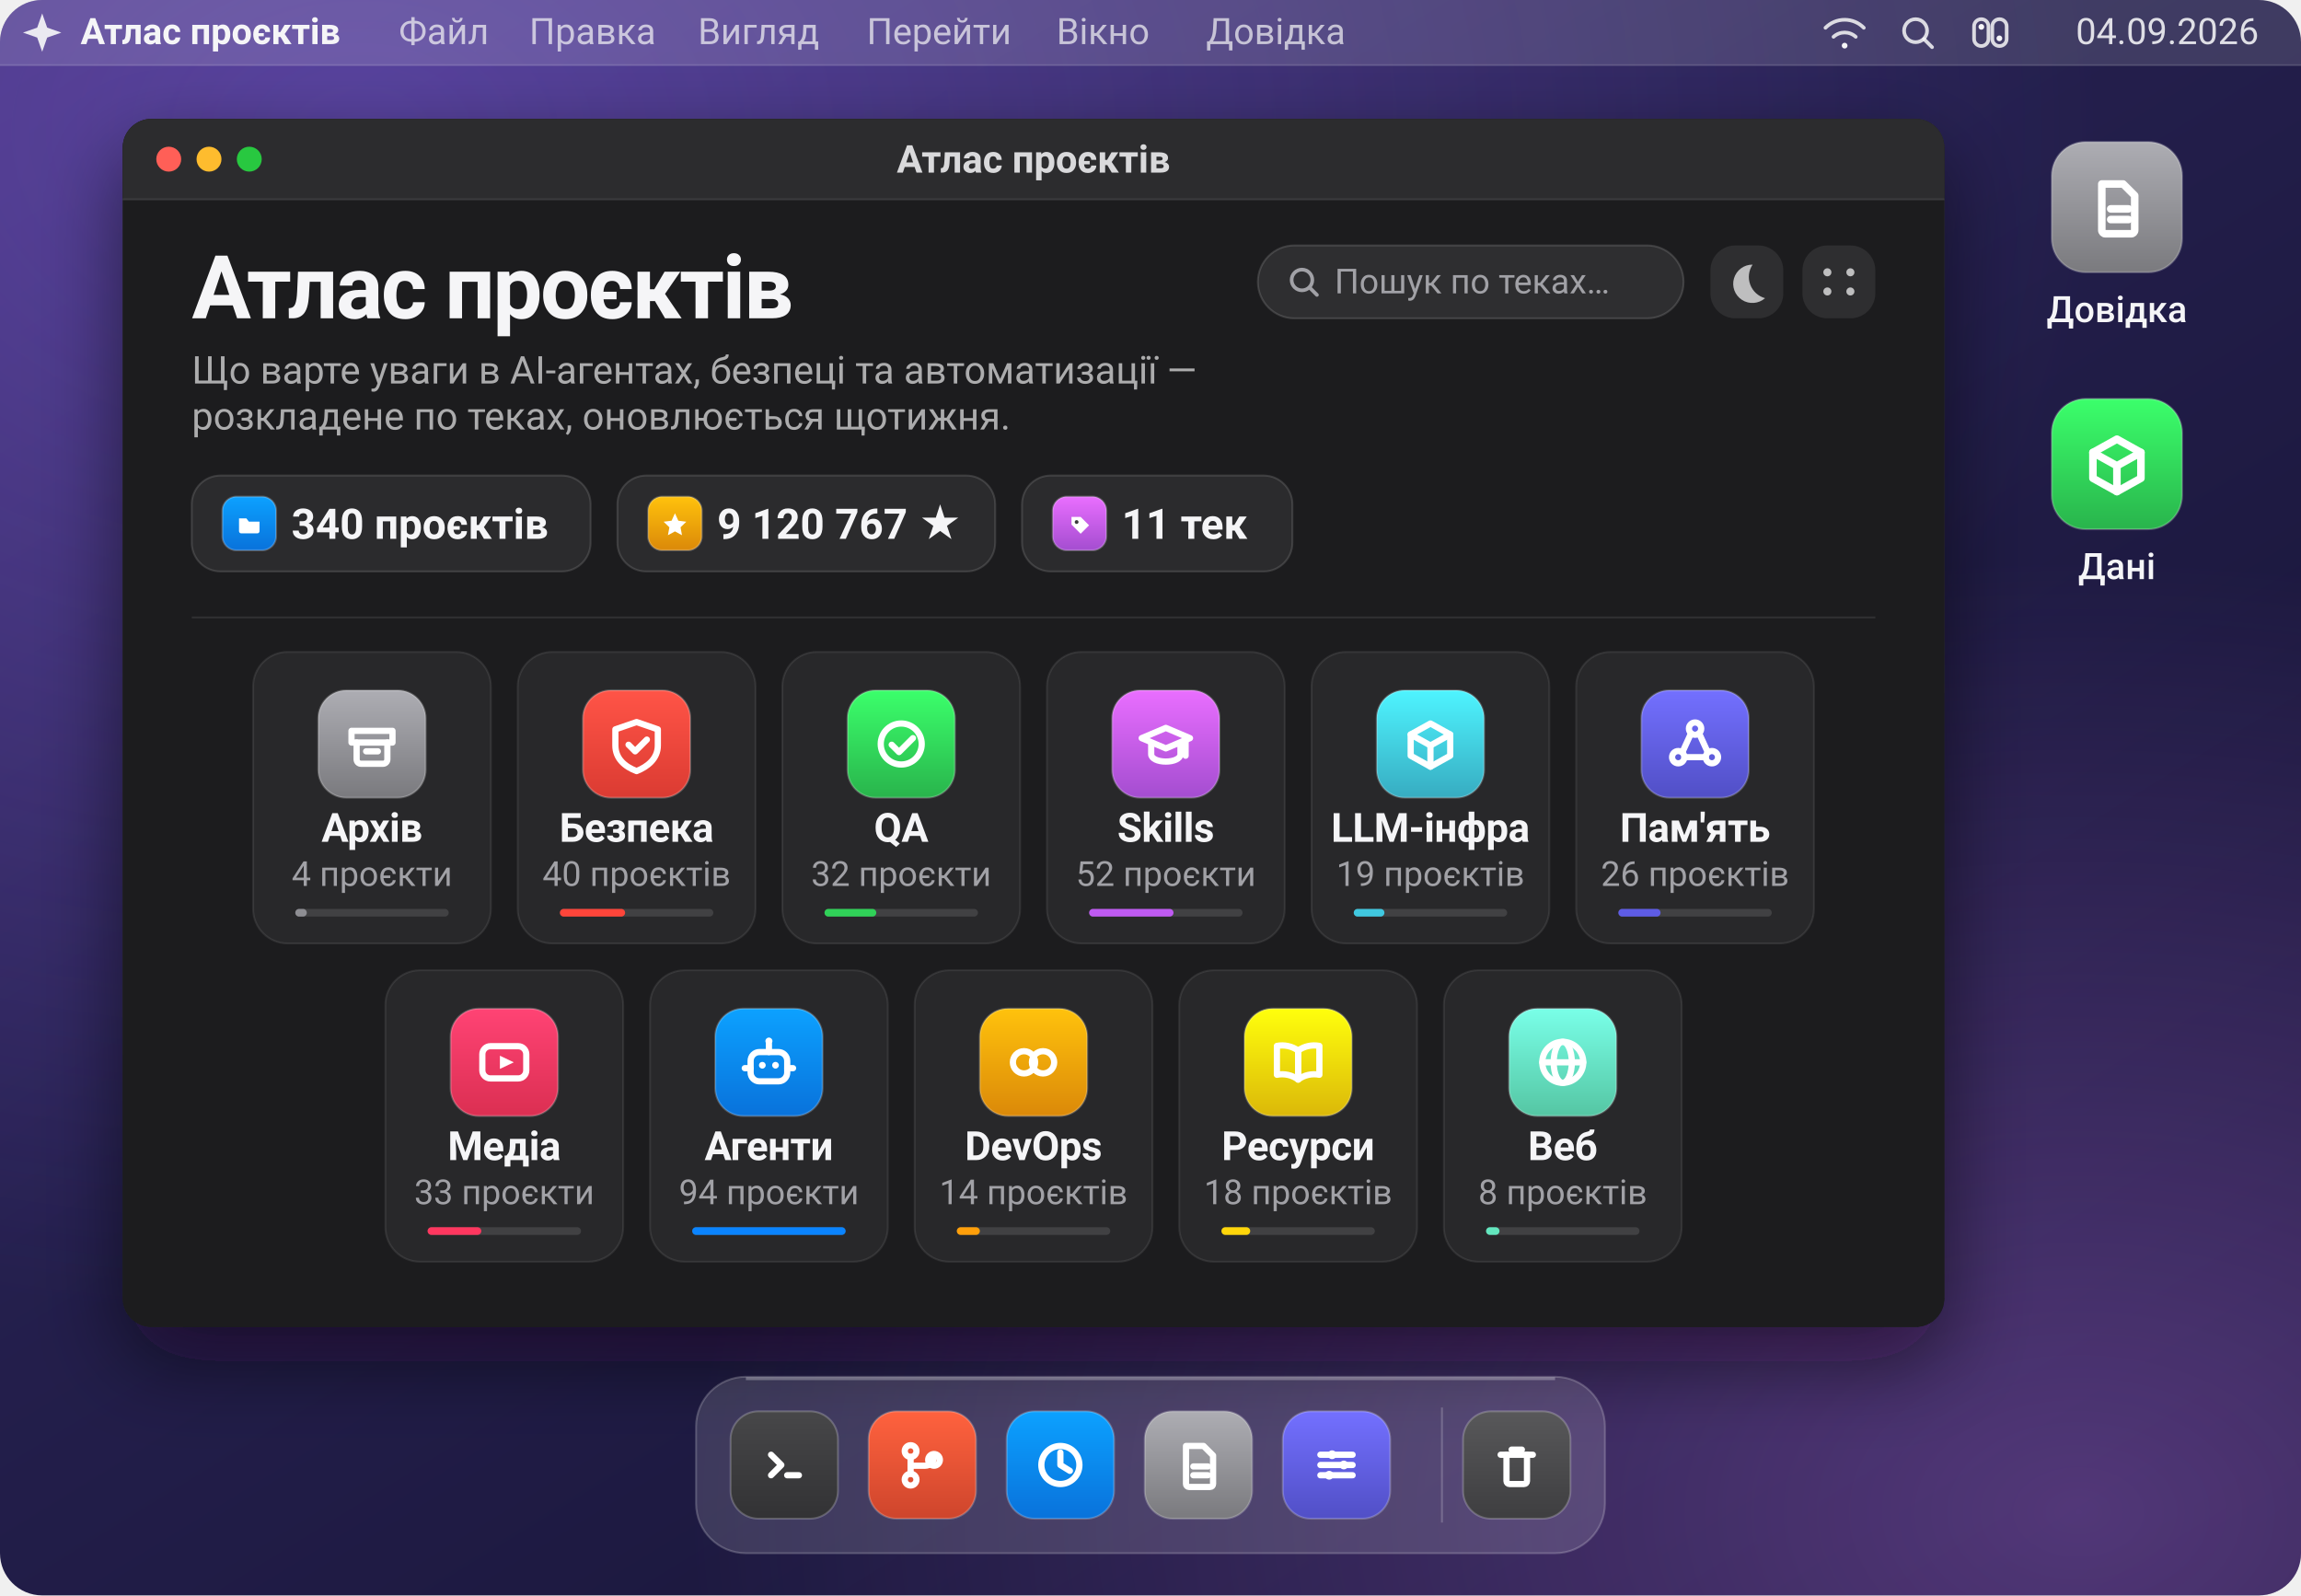
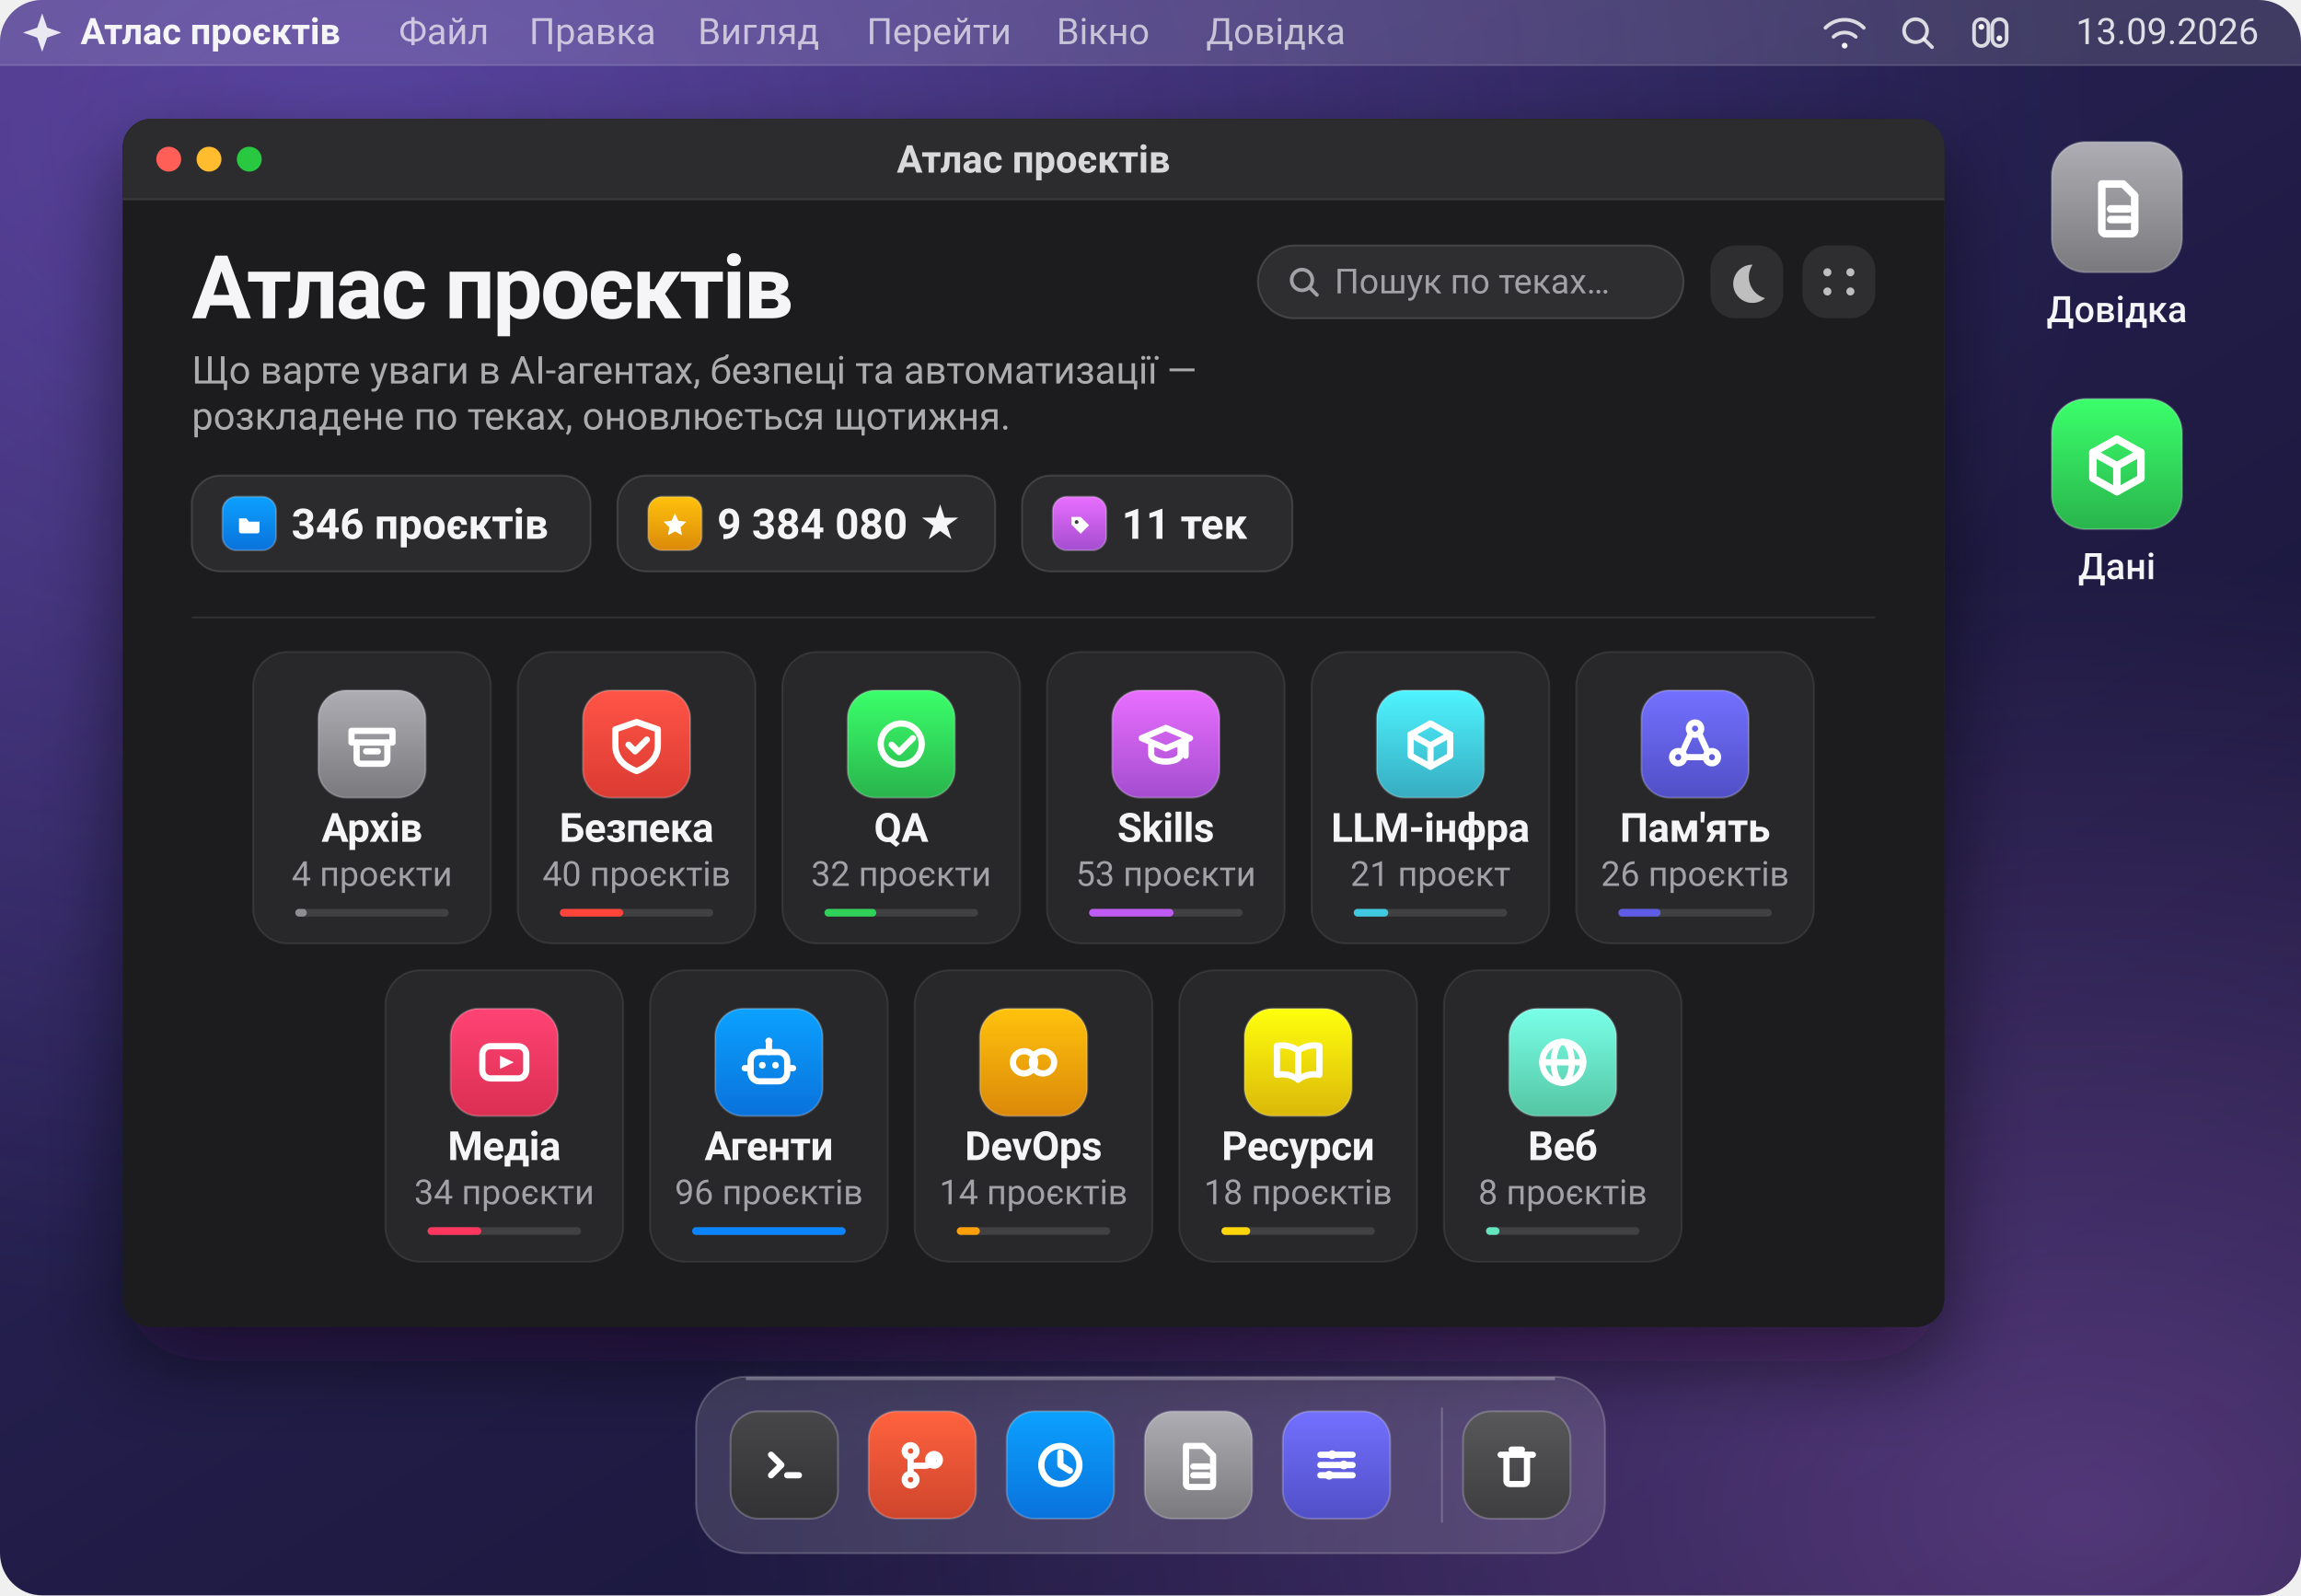
- <svg xmlns="http://www.w3.org/2000/svg" viewBox="0 0 1200 832" width="1200" height="832" role="img" aria-label="Атлас проєктів: 340 проєктів у 11 теках">
+ <svg xmlns="http://www.w3.org/2000/svg" viewBox="0 0 1200 832" width="1200" height="832" role="img" aria-label="Атлас проєктів: 346 проєктів у 11 теках">
  <defs>
    <linearGradient id="wall" x1="0.05" y1="0" x2="0.95" y2="1">
      <stop offset="0" stop-color="#3b2a63" />
      <stop offset="0.42" stop-color="#241f4d" />
      <stop offset="1" stop-color="#141230" />
    </linearGradient>
    <radialGradient id="aurora" cx="0.16" cy="0.08" r="0.75">
      <stop offset="0" stop-color="#8b6cff" stop-opacity="0.40" />
      <stop offset="1" stop-color="#8b6cff" stop-opacity="0" />
    </radialGradient>
    <radialGradient id="streak" cx="0.9" cy="0.95" r="0.6">
      <stop offset="0" stop-color="#c77dff" stop-opacity="0.34" />
      <stop offset="1" stop-color="#c77dff" stop-opacity="0" />
    </radialGradient>
    <linearGradient id="glass" x1="0" y1="0" x2="0" y2="1">
      <stop offset="0" stop-color="#2e2e33" />
      <stop offset="1" stop-color="#1a1a1d" />
    </linearGradient>
    <filter id="winShadow" x="-10%" y="-10%" width="120%" height="130%">
      <feDropShadow dx="0" dy="18" stdDeviation="22" flood-color="#0a0618" flood-opacity="0.55" />
    </filter>
    <clipPath id="screen">
      <rect width="1200" height="832" rx="22" />
    </clipPath>
    <clipPath id="win">
      <rect x="64" y="62" width="950" height="630" rx="15" />
    </clipPath>
  </defs>
  <g clip-path="url(#screen)">
    <rect width="1200" height="832" fill="url(#wall)" />
    <rect width="1200" height="832" fill="url(#aurora)" />
    <rect width="1200" height="832" fill="url(#streak)" />
    <rect width="1200" height="34" fill="#ffffff" fill-opacity="0.13" />
    <path d="M0 34 H1200" stroke="#ffffff" stroke-opacity="0.14" />
    <path d="M22 7 L24.6 14.4 L32 17 L24.6 19.6 L22 27 L19.4 19.6 L12 17 L19.4 14.4 Z" fill="#f5f5f7" fill-opacity="0.92" />
    <text x="42" y="23" fill="#f5f5f7" font-family="-apple-system, BlinkMacSystemFont, 'SF Pro Display', 'Segoe UI', Roboto, 'Helvetica Neue', Arial, sans-serif" font-size="19" font-weight="680">Атлас проєктів</text>
    <text x="208" y="23" fill="#f5f5f7" fill-opacity="0.70" font-family="-apple-system, BlinkMacSystemFont, 'SF Pro Display', 'Segoe UI', Roboto, 'Helvetica Neue', Arial, sans-serif" font-size="19">Файл</text>
    <text x="276" y="23" fill="#f5f5f7" fill-opacity="0.70" font-family="-apple-system, BlinkMacSystemFont, 'SF Pro Display', 'Segoe UI', Roboto, 'Helvetica Neue', Arial, sans-serif" font-size="19">Правка</text>
    <text x="364" y="23" fill="#f5f5f7" fill-opacity="0.70" font-family="-apple-system, BlinkMacSystemFont, 'SF Pro Display', 'Segoe UI', Roboto, 'Helvetica Neue', Arial, sans-serif" font-size="19">Вигляд</text>
    <text x="452" y="23" fill="#f5f5f7" fill-opacity="0.70" font-family="-apple-system, BlinkMacSystemFont, 'SF Pro Display', 'Segoe UI', Roboto, 'Helvetica Neue', Arial, sans-serif" font-size="19">Перейти</text>
    <text x="551" y="23" fill="#f5f5f7" fill-opacity="0.70" font-family="-apple-system, BlinkMacSystemFont, 'SF Pro Display', 'Segoe UI', Roboto, 'Helvetica Neue', Arial, sans-serif" font-size="19">Вікно</text>
    <text x="629" y="23" fill="#f5f5f7" fill-opacity="0.70" font-family="-apple-system, BlinkMacSystemFont, 'SF Pro Display', 'Segoe UI', Roboto, 'Helvetica Neue', Arial, sans-serif" font-size="19">Довідка</text>
    <g fill="none" stroke="#f5f5f7" stroke-opacity="0.85" stroke-width="1.9" stroke-linecap="round">
      <g transform="translate(962 17)">
        <path d="M-10 -2.5 a14 14 0 0 1 20 0" />
        <path d="M-5.8 2.2 a8.6 8.6 0 0 1 11.6 0" />
        <circle cx="0" cy="6.8" r="1.5" fill="#f5f5f7" stroke="none" />
      </g>
      <g transform="translate(1000 17)">
        <circle cx="-1" cy="-1" r="6" />
        <path d="M3.4 3.4 L7.6 7.6" />
      </g>
      <g transform="translate(1038 17)">
        <rect x="-8.5" y="-7" width="7.5" height="14" rx="3.7" />
        <rect x="1" y="-7" width="7.5" height="14" rx="3.7" />
        <circle cx="-4.7" cy="-3" r="1.5" fill="#f5f5f7" stroke="none" />
        <circle cx="4.7" cy="3" r="1.5" fill="#f5f5f7" stroke="none" />
      </g>
    </g>
-     <text x="1178" y="23" text-anchor="end" fill="#f5f5f7" fill-opacity="0.88" font-family="-apple-system, BlinkMacSystemFont, 'SF Pro Display', 'Segoe UI', Roboto, 'Helvetica Neue', Arial, sans-serif" font-size="19">04.09.2026</text>
+     <text x="1178" y="23" text-anchor="end" fill="#f5f5f7" fill-opacity="0.88" font-family="-apple-system, BlinkMacSystemFont, 'SF Pro Display', 'Segoe UI', Roboto, 'Helvetica Neue', Arial, sans-serif" font-size="19">13.09.2026</text>
    <g>
      <defs>
        <linearGradient id="ic-desk-doc-1104-108" x1="0" y1="0" x2="0" y2="1">
          <stop offset="0" stop-color="#adadb3" />
          <stop offset="1" stop-color="#7a7a7e" />
        </linearGradient>
      </defs>
      <rect x="1070.0" y="74.0" width="68" height="68" rx="17.7" fill="url(#ic-desk-doc-1104-108)" />
      <rect x="1070.0" y="74.0" width="68" height="68" rx="17.7" fill="none" stroke="#ffffff" stroke-opacity="0.22" />
      <g transform="translate(1083.6 87.6) scale(0.9273)" fill="none" stroke="#ffffff" stroke-width="4.25" stroke-linecap="round" stroke-linejoin="round">
        <path d="M13.5 9 h12 l6.5 6.5 V35 a2 2 0 0 1 -2 2 H15.5 a2 2 0 0 1 -2 -2 Z" />
        <path d="M18.5 23 h10" />
        <path d="M18.5 29 h10" />
      </g>
    </g>
    <text x="1104" y="168" text-anchor="middle" fill="#f5f5f7" font-family="-apple-system, BlinkMacSystemFont, 'SF Pro Display', 'Segoe UI', Roboto, 'Helvetica Neue', Arial, sans-serif" font-size="19" font-weight="520">Довідка</text>
    <g>
      <defs>
        <linearGradient id="ic-desk-data-1104-242" x1="0" y1="0" x2="0" y2="1">
          <stop offset="0" stop-color="#3bff6b" />
          <stop offset="1" stop-color="#29b44c" />
        </linearGradient>
      </defs>
      <rect x="1070.0" y="208.0" width="68" height="68" rx="17.7" fill="url(#ic-desk-data-1104-242)" />
      <rect x="1070.0" y="208.0" width="68" height="68" rx="17.7" fill="none" stroke="#ffffff" stroke-opacity="0.22" />
      <g transform="translate(1083.6 221.6) scale(0.9273)" fill="none" stroke="#ffffff" stroke-width="4.25" stroke-linecap="round" stroke-linejoin="round">
        <path d="M22 8 L35.5 15.5 V30 L22 37.5 L8.5 30 V15.5 Z" />
        <path d="M8.5 15.5 L22 23 L35.5 15.5" />
        <path d="M22 23 V37.5" />
      </g>
    </g>
    <text x="1104" y="302" text-anchor="middle" fill="#f5f5f7" font-family="-apple-system, BlinkMacSystemFont, 'SF Pro Display', 'Segoe UI', Roboto, 'Helvetica Neue', Arial, sans-serif" font-size="19" font-weight="520">Дані</text>
    <g filter="url(#winShadow)">
      <rect x="64" y="62" width="950" height="630" rx="15" fill="url(#glass)" />
    </g>
    <g clip-path="url(#win)">
      <rect x="64" y="62" width="950" height="630" fill="#1c1c1e" />
      <rect x="64" y="62" width="950" height="42" fill="#2c2c2e" />
      <path d="M64 104 H1014" stroke="#ffffff" stroke-opacity="0.10" />
      <g transform="translate(64 62)">
        <circle cx="24" cy="21" r="6.5" fill="#ff5f57" />
        <circle cx="45" cy="21" r="6.5" fill="#febc2e" />
        <circle cx="66" cy="21" r="6.5" fill="#28c840" />
        <text x="475.0" y="28" text-anchor="middle" fill="#f5f5f7" fill-opacity="0.86" font-family="-apple-system, BlinkMacSystemFont, 'SF Pro Display', 'Segoe UI', Roboto, 'Helvetica Neue', Arial, sans-serif" font-size="20" font-weight="600">Атлас проєктів</text>
        <text x="36" y="104" fill="#f5f5f7" font-family="-apple-system, BlinkMacSystemFont, 'SF Pro Display', 'Segoe UI', Roboto, 'Helvetica Neue', Arial, sans-serif" font-size="46" font-weight="700" letter-spacing="-1.1">Атлас проєктів</text>
        <text x="36" y="138" fill="#f5f5f7" fill-opacity="0.66" font-family="-apple-system, BlinkMacSystemFont, 'SF Pro Display', 'Segoe UI', Roboto, 'Helvetica Neue', Arial, sans-serif" font-size="20">Що варте уваги в AI-агентах, безпеці та автоматизації —</text>
        <text x="36" y="162" fill="#f5f5f7" fill-opacity="0.66" font-family="-apple-system, BlinkMacSystemFont, 'SF Pro Display', 'Segoe UI', Roboto, 'Helvetica Neue', Arial, sans-serif" font-size="20">розкладене по теках, оновлюється щотижня.</text>
        <g>
          <rect x="592" y="66" width="222" height="38" rx="19" fill="#ffffff" fill-opacity="0.08" />
          <rect x="592" y="66" width="222" height="38" rx="19" fill="none" stroke="#ffffff" stroke-opacity="0.14" />
          <g transform="translate(616 85)" fill="none" stroke="#a1a1a6" stroke-width="1.9" stroke-linecap="round">
            <circle cx="-1" cy="-1" r="5.4" />
            <path d="M3 3 L6.8 6.8" />
          </g>
          <text x="632" y="91" fill="#a1a1a6" font-family="-apple-system, BlinkMacSystemFont, 'SF Pro Display', 'Segoe UI', Roboto, 'Helvetica Neue', Arial, sans-serif" font-size="18">Пошук по теках…</text>
          <rect x="828" y="66" width="38" height="38" rx="13" fill="#ffffff" fill-opacity="0.08" />
          <path d="M850 76 a10 10 0 1 0 6.5 17.5 A11.5 11.5 0 0 1 850 76 Z" fill="#f5f5f7" fill-opacity="0.72" />
          <rect x="876" y="66" width="38" height="38" rx="13" fill="#ffffff" fill-opacity="0.08" />
          <g fill="#f5f5f7" fill-opacity="0.72">
            <circle cx="889" cy="80" r="2.1" />
            <circle cx="901" cy="80" r="2.1" />
            <circle cx="889" cy="90" r="2.1" />
            <circle cx="901" cy="90" r="2.1" />
          </g>
        </g>
        <g transform="translate(36 186)">
          <rect width="208" height="50" rx="15" fill="#ffffff" fill-opacity="0.07" />
          <rect width="208" height="50" rx="15" fill="none" stroke="#ffffff" stroke-opacity="0.13" />
          <g>
            <defs>
              <linearGradient id="ic-chip-folder-30-25" x1="0" y1="0" x2="0" y2="1">
                <stop offset="0" stop-color="#0ca1ff" />
                <stop offset="1" stop-color="#0972db" />
              </linearGradient>
            </defs>
            <rect x="16.0" y="11.0" width="28" height="28" rx="7.3" fill="url(#ic-chip-folder-30-25)" />
            <rect x="16.0" y="11.0" width="28" height="28" rx="7.3" fill="none" stroke="#ffffff" stroke-opacity="0.22" />
            <g transform="translate(21.6 16.6) scale(0.3818)" fill="none" stroke="#ffffff" stroke-width="4.25" stroke-linecap="round" stroke-linejoin="round">
              <path d="M8 15 h10 l3.5 4.5 H36 v13 a3 3 0 0 1 -3 3 H11 a3 3 0 0 1 -3 -3 Z" fill="#ffffff" stroke="none" />
            </g>
          </g>
-           <text x="52" y="33" fill="#f5f5f7" font-family="-apple-system, BlinkMacSystemFont, 'SF Pro Display', 'Segoe UI', Roboto, 'Helvetica Neue', Arial, sans-serif" font-size="22" font-weight="600">340 проєктів</text>
+           <text x="52" y="33" fill="#f5f5f7" font-family="-apple-system, BlinkMacSystemFont, 'SF Pro Display', 'Segoe UI', Roboto, 'Helvetica Neue', Arial, sans-serif" font-size="22" font-weight="600">346 проєктів</text>
        </g>
        <g transform="translate(258 186)">
          <rect width="197" height="50" rx="15" fill="#ffffff" fill-opacity="0.07" />
          <rect width="197" height="50" rx="15" fill="none" stroke="#ffffff" stroke-opacity="0.13" />
          <g>
            <defs>
              <linearGradient id="ic-chip-star-30-25" x1="0" y1="0" x2="0" y2="1">
                <stop offset="0" stop-color="#ffc20c" />
                <stop offset="1" stop-color="#db8909" />
              </linearGradient>
            </defs>
            <rect x="16.0" y="11.0" width="28" height="28" rx="7.3" fill="url(#ic-chip-star-30-25)" />
            <rect x="16.0" y="11.0" width="28" height="28" rx="7.3" fill="none" stroke="#ffffff" stroke-opacity="0.22" />
            <g transform="translate(21.6 16.6) scale(0.3818)" fill="none" stroke="#ffffff" stroke-width="4.25" stroke-linecap="round" stroke-linejoin="round">
              <path d="M22 8 L26.6 18.2 L37.5 19.6 L29.6 27.2 L31.6 38 L22 32.8 L12.4 38 L14.4 27.2 L6.5 19.6 L17.4 18.2 Z" fill="#ffffff" stroke="none" />
            </g>
          </g>
-           <text x="52" y="33" fill="#f5f5f7" font-family="-apple-system, BlinkMacSystemFont, 'SF Pro Display', 'Segoe UI', Roboto, 'Helvetica Neue', Arial, sans-serif" font-size="22" font-weight="600">9 120 767 ★</text>
+           <text x="52" y="33" fill="#f5f5f7" font-family="-apple-system, BlinkMacSystemFont, 'SF Pro Display', 'Segoe UI', Roboto, 'Helvetica Neue', Arial, sans-serif" font-size="22" font-weight="600">9 384 080 ★</text>
        </g>
        <g transform="translate(469 186)">
          <rect width="141" height="50" rx="15" fill="#ffffff" fill-opacity="0.07" />
          <rect width="141" height="50" rx="15" fill="none" stroke="#ffffff" stroke-opacity="0.13" />
          <g>
            <defs>
              <linearGradient id="ic-chip-tag-30-25" x1="0" y1="0" x2="0" y2="1">
                <stop offset="0" stop-color="#e96eff" />
                <stop offset="1" stop-color="#a44dd0" />
              </linearGradient>
            </defs>
            <rect x="16.0" y="11.0" width="28" height="28" rx="7.3" fill="url(#ic-chip-tag-30-25)" />
            <rect x="16.0" y="11.0" width="28" height="28" rx="7.3" fill="none" stroke="#ffffff" stroke-opacity="0.22" />
            <g transform="translate(21.6 16.6) scale(0.3818)" fill="none" stroke="#ffffff" stroke-width="4.25" stroke-linecap="round" stroke-linejoin="round">
              <path d="M11 13 h12.5 L35 24.5 L23.5 36 L11 23.5 Z" fill="#ffffff" stroke="none" />
              <circle cx="18" cy="20" r="2.6" fill="#3a3a3c" stroke="none" />
            </g>
          </g>
          <text x="52" y="33" fill="#f5f5f7" font-family="-apple-system, BlinkMacSystemFont, 'SF Pro Display', 'Segoe UI', Roboto, 'Helvetica Neue', Arial, sans-serif" font-size="22" font-weight="600">11 тек</text>
        </g>
        <path d="M36 260 H914" stroke="#ffffff" stroke-opacity="0.09" />
        <g transform="translate(68.0 278)">
          <rect width="124" height="152" rx="18" fill="#ffffff" fill-opacity="0.055" />
          <rect width="124" height="152" rx="18" fill="none" stroke="#ffffff" stroke-opacity="0.085" />
          <g>
            <defs>
              <linearGradient id="ic-archive-62-48" x1="0" y1="0" x2="0" y2="1">
                <stop offset="0" stop-color="#adadb3" />
                <stop offset="1" stop-color="#7a7a7e" />
              </linearGradient>
            </defs>
            <rect x="34.0" y="20.0" width="56" height="56" rx="14.6" fill="url(#ic-archive-62-48)" />
            <rect x="34.0" y="20.0" width="56" height="56" rx="14.6" fill="none" stroke="#ffffff" stroke-opacity="0.22" />
            <g transform="translate(45.2 31.2) scale(0.7636)" fill="none" stroke="#ffffff" stroke-width="4.25" stroke-linecap="round" stroke-linejoin="round">
              <path d="M8 13 h28 v8 H8 Z" />
              <path d="M11.5 21 v11.5 a3 3 0 0 0 3 3 h15 a3 3 0 0 0 3 -3 V21" />
              <path d="M18 27 h8" />
            </g>
          </g>
          <text x="62.0" y="99" text-anchor="middle" fill="#f5f5f7" font-family="-apple-system, BlinkMacSystemFont, 'SF Pro Display', 'Segoe UI', Roboto, 'Helvetica Neue', Arial, sans-serif" font-size="21" font-weight="620" letter-spacing="-0.2">Архів</text>
          <text x="62.0" y="122" text-anchor="middle" fill="#a1a1a6" font-family="-apple-system, BlinkMacSystemFont, 'SF Pro Display', 'Segoe UI', Roboto, 'Helvetica Neue', Arial, sans-serif" font-size="18">4 проєкти</text>
          <rect x="22" y="134" width="80" height="4" rx="2" fill="#ffffff" fill-opacity="0.12" />
          <rect x="22" y="134" width="6" height="4" rx="2" fill="#8e8e93" />
        </g>
        <g transform="translate(206.0 278)">
          <rect width="124" height="152" rx="18" fill="#ffffff" fill-opacity="0.055" />
          <rect width="124" height="152" rx="18" fill="none" stroke="#ffffff" stroke-opacity="0.085" />
          <g>
            <defs>
              <linearGradient id="ic-security-62-48" x1="0" y1="0" x2="0" y2="1">
                <stop offset="0" stop-color="#ff5447" />
                <stop offset="1" stop-color="#db3b32" />
              </linearGradient>
            </defs>
            <rect x="34.0" y="20.0" width="56" height="56" rx="14.6" fill="url(#ic-security-62-48)" />
            <rect x="34.0" y="20.0" width="56" height="56" rx="14.6" fill="none" stroke="#ffffff" stroke-opacity="0.22" />
            <g transform="translate(45.2 31.2) scale(0.7636)" fill="none" stroke="#ffffff" stroke-width="4.25" stroke-linecap="round" stroke-linejoin="round">
              <path d="M22 7 L36.5 12 v11 c0 9 -7 14.5 -14.5 17.5 C14 37.5 7.5 32 7.5 23 V12 Z" />
              <path d="M16.5 22.5 l4.5 4.5 L29 19" />
            </g>
          </g>
          <text x="62.0" y="99" text-anchor="middle" fill="#f5f5f7" font-family="-apple-system, BlinkMacSystemFont, 'SF Pro Display', 'Segoe UI', Roboto, 'Helvetica Neue', Arial, sans-serif" font-size="21" font-weight="620" letter-spacing="-0.2">Безпека</text>
          <text x="62.0" y="122" text-anchor="middle" fill="#a1a1a6" font-family="-apple-system, BlinkMacSystemFont, 'SF Pro Display', 'Segoe UI', Roboto, 'Helvetica Neue', Arial, sans-serif" font-size="18">40 проєктів</text>
          <rect x="22" y="134" width="80" height="4" rx="2" fill="#ffffff" fill-opacity="0.12" />
-           <rect x="22" y="134" width="34" height="4" rx="2" fill="#ff453a" />
+           <rect x="22" y="134" width="33" height="4" rx="2" fill="#ff453a" />
        </g>
        <g transform="translate(344.0 278)">
          <rect width="124" height="152" rx="18" fill="#ffffff" fill-opacity="0.055" />
          <rect width="124" height="152" rx="18" fill="none" stroke="#ffffff" stroke-opacity="0.085" />
          <g>
            <defs>
              <linearGradient id="ic-qa-62-48" x1="0" y1="0" x2="0" y2="1">
                <stop offset="0" stop-color="#3bff6b" />
                <stop offset="1" stop-color="#29b44c" />
              </linearGradient>
            </defs>
            <rect x="34.0" y="20.0" width="56" height="56" rx="14.6" fill="url(#ic-qa-62-48)" />
            <rect x="34.0" y="20.0" width="56" height="56" rx="14.6" fill="none" stroke="#ffffff" stroke-opacity="0.22" />
            <g transform="translate(45.2 31.2) scale(0.7636)" fill="none" stroke="#ffffff" stroke-width="4.25" stroke-linecap="round" stroke-linejoin="round">
              <circle cx="22" cy="22" r="14" />
              <path d="M15.5 22.5 l5 5 L30 18" />
            </g>
          </g>
          <text x="62.0" y="99" text-anchor="middle" fill="#f5f5f7" font-family="-apple-system, BlinkMacSystemFont, 'SF Pro Display', 'Segoe UI', Roboto, 'Helvetica Neue', Arial, sans-serif" font-size="21" font-weight="620" letter-spacing="-0.2">QA</text>
          <text x="62.0" y="122" text-anchor="middle" fill="#a1a1a6" font-family="-apple-system, BlinkMacSystemFont, 'SF Pro Display', 'Segoe UI', Roboto, 'Helvetica Neue', Arial, sans-serif" font-size="18">32 проєкти</text>
          <rect x="22" y="134" width="80" height="4" rx="2" fill="#ffffff" fill-opacity="0.12" />
          <rect x="22" y="134" width="27" height="4" rx="2" fill="#30d158" />
        </g>
        <g transform="translate(482.0 278)">
          <rect width="124" height="152" rx="18" fill="#ffffff" fill-opacity="0.055" />
          <rect width="124" height="152" rx="18" fill="none" stroke="#ffffff" stroke-opacity="0.085" />
          <g>
            <defs>
              <linearGradient id="ic-skills-62-48" x1="0" y1="0" x2="0" y2="1">
                <stop offset="0" stop-color="#e96eff" />
                <stop offset="1" stop-color="#a44dd0" />
              </linearGradient>
            </defs>
            <rect x="34.0" y="20.0" width="56" height="56" rx="14.6" fill="url(#ic-skills-62-48)" />
            <rect x="34.0" y="20.0" width="56" height="56" rx="14.6" fill="none" stroke="#ffffff" stroke-opacity="0.22" />
            <g transform="translate(45.2 31.2) scale(0.7636)" fill="none" stroke="#ffffff" stroke-width="4.25" stroke-linecap="round" stroke-linejoin="round">
              <path d="M22 11 L38.5 18 L22 25 L5.5 18 Z" />
              <path d="M12 21.2 v7.8 c0 3 4.5 5 10 5 s10 -2 10 -5 v-7.8" />
              <path d="M35.5 19.5 V30" />
            </g>
          </g>
          <text x="62.0" y="99" text-anchor="middle" fill="#f5f5f7" font-family="-apple-system, BlinkMacSystemFont, 'SF Pro Display', 'Segoe UI', Roboto, 'Helvetica Neue', Arial, sans-serif" font-size="21" font-weight="620" letter-spacing="-0.2">Skills</text>
-           <text x="62.0" y="122" text-anchor="middle" fill="#a1a1a6" font-family="-apple-system, BlinkMacSystemFont, 'SF Pro Display', 'Segoe UI', Roboto, 'Helvetica Neue', Arial, sans-serif" font-size="18">52 проєкти</text>
+           <text x="62.0" y="122" text-anchor="middle" fill="#a1a1a6" font-family="-apple-system, BlinkMacSystemFont, 'SF Pro Display', 'Segoe UI', Roboto, 'Helvetica Neue', Arial, sans-serif" font-size="18">53 проєкти</text>
          <rect x="22" y="134" width="80" height="4" rx="2" fill="#ffffff" fill-opacity="0.12" />
          <rect x="22" y="134" width="44" height="4" rx="2" fill="#bf5af2" />
        </g>
        <g transform="translate(620.0 278)">
          <rect width="124" height="152" rx="18" fill="#ffffff" fill-opacity="0.055" />
          <rect width="124" height="152" rx="18" fill="none" stroke="#ffffff" stroke-opacity="0.085" />
          <g>
            <defs>
              <linearGradient id="ic-llm-infra-62-48" x1="0" y1="0" x2="0" y2="1">
                <stop offset="0" stop-color="#4ef4ff" />
                <stop offset="1" stop-color="#37acc1" />
              </linearGradient>
            </defs>
            <rect x="34.0" y="20.0" width="56" height="56" rx="14.6" fill="url(#ic-llm-infra-62-48)" />
            <rect x="34.0" y="20.0" width="56" height="56" rx="14.6" fill="none" stroke="#ffffff" stroke-opacity="0.22" />
            <g transform="translate(45.2 31.2) scale(0.7636)" fill="none" stroke="#ffffff" stroke-width="4.25" stroke-linecap="round" stroke-linejoin="round">
              <path d="M22 8 L35.5 15.5 V30 L22 37.5 L8.5 30 V15.5 Z" />
              <path d="M8.5 15.5 L22 23 L35.5 15.5" />
              <path d="M22 23 V37.5" />
            </g>
          </g>
          <text x="62.0" y="99" text-anchor="middle" fill="#f5f5f7" font-family="-apple-system, BlinkMacSystemFont, 'SF Pro Display', 'Segoe UI', Roboto, 'Helvetica Neue', Arial, sans-serif" font-size="21" font-weight="620" letter-spacing="-0.2">LLM-інфра</text>
-           <text x="62.0" y="122" text-anchor="middle" fill="#a1a1a6" font-family="-apple-system, BlinkMacSystemFont, 'SF Pro Display', 'Segoe UI', Roboto, 'Helvetica Neue', Arial, sans-serif" font-size="18">19 проєктів</text>
-           <rect x="22" y="134" width="80" height="4" rx="2" fill="#ffffff" fill-opacity="0.12" />
-           <rect x="22" y="134" width="16" height="4" rx="2" fill="#40c8e0" />
+           <text x="62.0" y="122" text-anchor="middle" fill="#a1a1a6" font-family="-apple-system, BlinkMacSystemFont, 'SF Pro Display', 'Segoe UI', Roboto, 'Helvetica Neue', Arial, sans-serif" font-size="18">21 проєкт</text>
+           <rect x="22" y="134" width="80" height="4" rx="2" fill="#ffffff" fill-opacity="0.12" />
+           <rect x="22" y="134" width="18" height="4" rx="2" fill="#40c8e0" />
        </g>
        <g transform="translate(758.0 278)">
          <rect width="124" height="152" rx="18" fill="#ffffff" fill-opacity="0.055" />
          <rect width="124" height="152" rx="18" fill="none" stroke="#ffffff" stroke-opacity="0.085" />
          <g>
            <defs>
              <linearGradient id="ic-memory-62-48" x1="0" y1="0" x2="0" y2="1">
                <stop offset="0" stop-color="#7370ff" />
                <stop offset="1" stop-color="#514fc6" />
              </linearGradient>
            </defs>
            <rect x="34.0" y="20.0" width="56" height="56" rx="14.6" fill="url(#ic-memory-62-48)" />
            <rect x="34.0" y="20.0" width="56" height="56" rx="14.6" fill="none" stroke="#ffffff" stroke-opacity="0.22" />
            <g transform="translate(45.2 31.2) scale(0.7636)" fill="none" stroke="#ffffff" stroke-width="4.25" stroke-linecap="round" stroke-linejoin="round">
              <circle cx="22" cy="11.5" r="4.2" />
              <circle cx="10.5" cy="31" r="4.2" />
              <circle cx="33.5" cy="31" r="4.2" />
              <path d="M19.2 14.8 L13.3 27.7" />
              <path d="M24.8 14.8 L30.7 27.7" />
              <path d="M14.7 31 h14.6" />
            </g>
          </g>
          <text x="62.0" y="99" text-anchor="middle" fill="#f5f5f7" font-family="-apple-system, BlinkMacSystemFont, 'SF Pro Display', 'Segoe UI', Roboto, 'Helvetica Neue', Arial, sans-serif" font-size="21" font-weight="620" letter-spacing="-0.2">Пам'ять</text>
          <text x="62.0" y="122" text-anchor="middle" fill="#a1a1a6" font-family="-apple-system, BlinkMacSystemFont, 'SF Pro Display', 'Segoe UI', Roboto, 'Helvetica Neue', Arial, sans-serif" font-size="18">26 проєктів</text>
          <rect x="22" y="134" width="80" height="4" rx="2" fill="#ffffff" fill-opacity="0.12" />
          <rect x="22" y="134" width="22" height="4" rx="2" fill="#5e5ce6" />
        </g>
        <g transform="translate(137.0 444)">
          <rect width="124" height="152" rx="18" fill="#ffffff" fill-opacity="0.055" />
          <rect width="124" height="152" rx="18" fill="none" stroke="#ffffff" stroke-opacity="0.085" />
          <g>
            <defs>
              <linearGradient id="ic-media-62-48" x1="0" y1="0" x2="0" y2="1">
                <stop offset="0" stop-color="#ff4374" />
                <stop offset="1" stop-color="#db2f52" />
              </linearGradient>
            </defs>
            <rect x="34.0" y="20.0" width="56" height="56" rx="14.6" fill="url(#ic-media-62-48)" />
            <rect x="34.0" y="20.0" width="56" height="56" rx="14.6" fill="none" stroke="#ffffff" stroke-opacity="0.22" />
            <g transform="translate(45.2 31.2) scale(0.7636)" fill="none" stroke="#ffffff" stroke-width="4.25" stroke-linecap="round" stroke-linejoin="round">
              <rect x="7" y="11" width="30" height="22" rx="5.5" />
              <path d="M19 17.5 L28.5 22 L19 26.5 Z" fill="#ffffff" stroke="none" />
            </g>
          </g>
          <text x="62.0" y="99" text-anchor="middle" fill="#f5f5f7" font-family="-apple-system, BlinkMacSystemFont, 'SF Pro Display', 'Segoe UI', Roboto, 'Helvetica Neue', Arial, sans-serif" font-size="21" font-weight="620" letter-spacing="-0.2">Медіа</text>
-           <text x="62.0" y="122" text-anchor="middle" fill="#a1a1a6" font-family="-apple-system, BlinkMacSystemFont, 'SF Pro Display', 'Segoe UI', Roboto, 'Helvetica Neue', Arial, sans-serif" font-size="18">33 проєкти</text>
+           <text x="62.0" y="122" text-anchor="middle" fill="#a1a1a6" font-family="-apple-system, BlinkMacSystemFont, 'SF Pro Display', 'Segoe UI', Roboto, 'Helvetica Neue', Arial, sans-serif" font-size="18">34 проєкти</text>
          <rect x="22" y="134" width="80" height="4" rx="2" fill="#ffffff" fill-opacity="0.12" />
          <rect x="22" y="134" width="28" height="4" rx="2" fill="#ff375f" />
        </g>
        <g transform="translate(275.0 444)">
          <rect width="124" height="152" rx="18" fill="#ffffff" fill-opacity="0.055" />
          <rect width="124" height="152" rx="18" fill="none" stroke="#ffffff" stroke-opacity="0.085" />
          <g>
            <defs>
              <linearGradient id="ic-agents-62-48" x1="0" y1="0" x2="0" y2="1">
                <stop offset="0" stop-color="#0ca1ff" />
                <stop offset="1" stop-color="#0972db" />
              </linearGradient>
            </defs>
            <rect x="34.0" y="20.0" width="56" height="56" rx="14.6" fill="url(#ic-agents-62-48)" />
            <rect x="34.0" y="20.0" width="56" height="56" rx="14.6" fill="none" stroke="#ffffff" stroke-opacity="0.22" />
            <g transform="translate(45.2 31.2) scale(0.7636)" fill="none" stroke="#ffffff" stroke-width="4.25" stroke-linecap="round" stroke-linejoin="round">
              <rect x="9.5" y="15" width="25" height="20" rx="6" />
              <circle cx="17.5" cy="24" r="2.3" fill="#ffffff" stroke="none" />
              <circle cx="26.5" cy="24" r="2.3" fill="#ffffff" stroke="none" />
              <path d="M22 15 V9.5" />
              <circle cx="22" cy="7.5" r="2.4" fill="#ffffff" stroke="none" />
              <path d="M9.5 26 H5.5" />
              <path d="M34.5 26 H38.5" />
            </g>
          </g>
          <text x="62.0" y="99" text-anchor="middle" fill="#f5f5f7" font-family="-apple-system, BlinkMacSystemFont, 'SF Pro Display', 'Segoe UI', Roboto, 'Helvetica Neue', Arial, sans-serif" font-size="21" font-weight="620" letter-spacing="-0.2">Агенти</text>
-           <text x="62.0" y="122" text-anchor="middle" fill="#a1a1a6" font-family="-apple-system, BlinkMacSystemFont, 'SF Pro Display', 'Segoe UI', Roboto, 'Helvetica Neue', Arial, sans-serif" font-size="18">94 проєкти</text>
+           <text x="62.0" y="122" text-anchor="middle" fill="#a1a1a6" font-family="-apple-system, BlinkMacSystemFont, 'SF Pro Display', 'Segoe UI', Roboto, 'Helvetica Neue', Arial, sans-serif" font-size="18">96 проєктів</text>
          <rect x="22" y="134" width="80" height="4" rx="2" fill="#ffffff" fill-opacity="0.12" />
          <rect x="22" y="134" width="80" height="4" rx="2" fill="#0a84ff" />
        </g>
        <g transform="translate(413.0 444)">
          <rect width="124" height="152" rx="18" fill="#ffffff" fill-opacity="0.055" />
          <rect width="124" height="152" rx="18" fill="none" stroke="#ffffff" stroke-opacity="0.085" />
          <g>
            <defs>
              <linearGradient id="ic-devops-62-48" x1="0" y1="0" x2="0" y2="1">
                <stop offset="0" stop-color="#ffc20c" />
                <stop offset="1" stop-color="#db8909" />
              </linearGradient>
            </defs>
            <rect x="34.0" y="20.0" width="56" height="56" rx="14.6" fill="url(#ic-devops-62-48)" />
            <rect x="34.0" y="20.0" width="56" height="56" rx="14.6" fill="none" stroke="#ffffff" stroke-opacity="0.22" />
            <g transform="translate(45.2 31.2) scale(0.7636)" fill="none" stroke="#ffffff" stroke-width="4.25" stroke-linecap="round" stroke-linejoin="round">
              <circle cx="15.5" cy="22" r="7.6" />
              <circle cx="28.5" cy="22" r="7.6" />
            </g>
          </g>
          <text x="62.0" y="99" text-anchor="middle" fill="#f5f5f7" font-family="-apple-system, BlinkMacSystemFont, 'SF Pro Display', 'Segoe UI', Roboto, 'Helvetica Neue', Arial, sans-serif" font-size="21" font-weight="620" letter-spacing="-0.2">DevOps</text>
          <text x="62.0" y="122" text-anchor="middle" fill="#a1a1a6" font-family="-apple-system, BlinkMacSystemFont, 'SF Pro Display', 'Segoe UI', Roboto, 'Helvetica Neue', Arial, sans-serif" font-size="18">14 проєктів</text>
          <rect x="22" y="134" width="80" height="4" rx="2" fill="#ffffff" fill-opacity="0.12" />
          <rect x="22" y="134" width="12" height="4" rx="2" fill="#ff9f0a" />
        </g>
        <g transform="translate(551.0 444)">
          <rect width="124" height="152" rx="18" fill="#ffffff" fill-opacity="0.055" />
          <rect width="124" height="152" rx="18" fill="none" stroke="#ffffff" stroke-opacity="0.085" />
          <g>
            <defs>
              <linearGradient id="ic-resources-62-48" x1="0" y1="0" x2="0" y2="1">
                <stop offset="0" stop-color="#ffff0c" />
                <stop offset="1" stop-color="#dbb809" />
              </linearGradient>
            </defs>
            <rect x="34.0" y="20.0" width="56" height="56" rx="14.6" fill="url(#ic-resources-62-48)" />
            <rect x="34.0" y="20.0" width="56" height="56" rx="14.6" fill="none" stroke="#ffffff" stroke-opacity="0.22" />
            <g transform="translate(45.2 31.2) scale(0.7636)" fill="none" stroke="#ffffff" stroke-width="4.25" stroke-linecap="round" stroke-linejoin="round">
              <path d="M22 14 c-4 -3 -9.5 -4.2 -14.5 -3.2 V30.5 c5 -1 10.5 0.2 14.5 3.3 Z" />
              <path d="M22 14 c4 -3 9.5 -4.2 14.5 -3.2 V30.5 c-5 -1 -10.5 0.2 -14.5 3.3 Z" />
            </g>
          </g>
          <text x="62.0" y="99" text-anchor="middle" fill="#f5f5f7" font-family="-apple-system, BlinkMacSystemFont, 'SF Pro Display', 'Segoe UI', Roboto, 'Helvetica Neue', Arial, sans-serif" font-size="21" font-weight="620" letter-spacing="-0.2">Ресурси</text>
          <text x="62.0" y="122" text-anchor="middle" fill="#a1a1a6" font-family="-apple-system, BlinkMacSystemFont, 'SF Pro Display', 'Segoe UI', Roboto, 'Helvetica Neue', Arial, sans-serif" font-size="18">18 проєктів</text>
          <rect x="22" y="134" width="80" height="4" rx="2" fill="#ffffff" fill-opacity="0.12" />
          <rect x="22" y="134" width="15" height="4" rx="2" fill="#ffd60a" />
        </g>
        <g transform="translate(689.0 444)">
          <rect width="124" height="152" rx="18" fill="#ffffff" fill-opacity="0.055" />
          <rect width="124" height="152" rx="18" fill="none" stroke="#ffffff" stroke-opacity="0.085" />
          <g>
            <defs>
              <linearGradient id="ic-web-62-48" x1="0" y1="0" x2="0" y2="1">
                <stop offset="0" stop-color="#79ffe8" />
                <stop offset="1" stop-color="#55c6a3" />
              </linearGradient>
            </defs>
            <rect x="34.0" y="20.0" width="56" height="56" rx="14.6" fill="url(#ic-web-62-48)" />
            <rect x="34.0" y="20.0" width="56" height="56" rx="14.6" fill="none" stroke="#ffffff" stroke-opacity="0.22" />
            <g transform="translate(45.2 31.2) scale(0.7636)" fill="none" stroke="#ffffff" stroke-width="4.25" stroke-linecap="round" stroke-linejoin="round">
              <circle cx="22" cy="22" r="14" />
              <path d="M8 22 H36" />
              <ellipse cx="22" cy="22" rx="6.2" ry="14" />
            </g>
          </g>
          <text x="62.0" y="99" text-anchor="middle" fill="#f5f5f7" font-family="-apple-system, BlinkMacSystemFont, 'SF Pro Display', 'Segoe UI', Roboto, 'Helvetica Neue', Arial, sans-serif" font-size="21" font-weight="620" letter-spacing="-0.2">Веб</text>
          <text x="62.0" y="122" text-anchor="middle" fill="#a1a1a6" font-family="-apple-system, BlinkMacSystemFont, 'SF Pro Display', 'Segoe UI', Roboto, 'Helvetica Neue', Arial, sans-serif" font-size="18">8 проєктів</text>
          <rect x="22" y="134" width="80" height="4" rx="2" fill="#ffffff" fill-opacity="0.12" />
          <rect x="22" y="134" width="7" height="4" rx="2" fill="#63e6be" />
        </g>
      </g>
    </g>
    <g>
      <rect x="363.0" y="718" width="474" height="92" rx="26" fill="#ffffff" fill-opacity="0.14" />
      <rect x="363.0" y="718" width="474" height="92" rx="26" fill="none" stroke="#ffffff" stroke-opacity="0.20" />
      <path d="M389.0 719 H811.0" stroke="#ffffff" stroke-opacity="0.28" stroke-width="1.5" />
      <g>
        <defs>
          <linearGradient id="ic-terminal-409-764" x1="0" y1="0" x2="0" y2="1">
            <stop offset="0" stop-color="#474749" />
            <stop offset="1" stop-color="#323234" />
          </linearGradient>
        </defs>
        <rect x="381.0" y="736.0" width="56" height="56" rx="14.6" fill="url(#ic-terminal-409-764)" />
        <rect x="381.0" y="736.0" width="56" height="56" rx="14.6" fill="none" stroke="#ffffff" stroke-opacity="0.22" />
        <g transform="translate(392.2 747.2) scale(0.7636)" fill="none" stroke="#ffffff" stroke-width="4.25" stroke-linecap="round" stroke-linejoin="round">
          <path d="M13 15 l7 7 l-7 7" />
          <path d="M24 29 h8" />
        </g>
      </g>
      <g>
        <defs>
          <linearGradient id="ic-git-481-764" x1="0" y1="0" x2="0" y2="1">
            <stop offset="0" stop-color="#ff623e" />
            <stop offset="1" stop-color="#ce452c" />
          </linearGradient>
        </defs>
        <rect x="453.0" y="736.0" width="56" height="56" rx="14.6" fill="url(#ic-git-481-764)" />
        <rect x="453.0" y="736.0" width="56" height="56" rx="14.6" fill="none" stroke="#ffffff" stroke-opacity="0.22" />
        <g transform="translate(464.2 747.2) scale(0.7636)" fill="none" stroke="#ffffff" stroke-width="4.25" stroke-linecap="round" stroke-linejoin="round">
          <circle cx="14" cy="12.5" r="4" />
          <circle cx="14" cy="32" r="4" />
          <circle cx="30" cy="18.5" r="4" />
          <path d="M14 16.5 V28" />
          <path d="M14 22.5 h10 a6 6 0 0 0 6 -6" />
        </g>
      </g>
      <g>
        <defs>
          <linearGradient id="ic-clock-553-764" x1="0" y1="0" x2="0" y2="1">
            <stop offset="0" stop-color="#0ca1ff" />
            <stop offset="1" stop-color="#0972db" />
          </linearGradient>
        </defs>
        <rect x="525.0" y="736.0" width="56" height="56" rx="14.6" fill="url(#ic-clock-553-764)" />
        <rect x="525.0" y="736.0" width="56" height="56" rx="14.6" fill="none" stroke="#ffffff" stroke-opacity="0.22" />
        <g transform="translate(536.2 747.2) scale(0.7636)" fill="none" stroke="#ffffff" stroke-width="4.25" stroke-linecap="round" stroke-linejoin="round">
          <circle cx="22" cy="22" r="13" />
          <path d="M22 13.5 V22 l6.5 4" />
        </g>
      </g>
      <g>
        <defs>
          <linearGradient id="ic-doc-625-764" x1="0" y1="0" x2="0" y2="1">
            <stop offset="0" stop-color="#adadb3" />
            <stop offset="1" stop-color="#7a7a7e" />
          </linearGradient>
        </defs>
        <rect x="597.0" y="736.0" width="56" height="56" rx="14.6" fill="url(#ic-doc-625-764)" />
        <rect x="597.0" y="736.0" width="56" height="56" rx="14.6" fill="none" stroke="#ffffff" stroke-opacity="0.22" />
        <g transform="translate(608.2 747.2) scale(0.7636)" fill="none" stroke="#ffffff" stroke-width="4.25" stroke-linecap="round" stroke-linejoin="round">
          <path d="M13.5 9 h12 l6.5 6.5 V35 a2 2 0 0 1 -2 2 H15.5 a2 2 0 0 1 -2 -2 Z" />
          <path d="M18.5 23 h10" />
          <path d="M18.5 29 h10" />
        </g>
      </g>
      <g>
        <defs>
          <linearGradient id="ic-sliders-697-764" x1="0" y1="0" x2="0" y2="1">
            <stop offset="0" stop-color="#7370ff" />
            <stop offset="1" stop-color="#514fc6" />
          </linearGradient>
        </defs>
        <rect x="669.0" y="736.0" width="56" height="56" rx="14.6" fill="url(#ic-sliders-697-764)" />
        <rect x="669.0" y="736.0" width="56" height="56" rx="14.6" fill="none" stroke="#ffffff" stroke-opacity="0.22" />
        <g transform="translate(680.2 747.2) scale(0.7636)" fill="none" stroke="#ffffff" stroke-width="4.25" stroke-linecap="round" stroke-linejoin="round">
          <path d="M11 15 h22" />
          <path d="M11 22 h22" />
          <path d="M11 29 h22" />
          <circle cx="19" cy="15" r="3" fill="#ffffff" stroke="none" />
          <circle cx="27" cy="22" r="3" fill="#ffffff" stroke="none" />
          <circle cx="17" cy="29" r="3" fill="#ffffff" stroke="none" />
        </g>
      </g>
      <path d="M752.0 734 V794" fill="none" stroke="#ffffff" stroke-opacity="0.20" />
      <g>
        <defs>
          <linearGradient id="ic-trash-791-764" x1="0" y1="0" x2="0" y2="1">
            <stop offset="0" stop-color="#58585a" />
            <stop offset="1" stop-color="#3e3e40" />
          </linearGradient>
        </defs>
        <rect x="763.0" y="736.0" width="56" height="56" rx="14.6" fill="url(#ic-trash-791-764)" />
        <rect x="763.0" y="736.0" width="56" height="56" rx="14.6" fill="none" stroke="#ffffff" stroke-opacity="0.22" />
        <g transform="translate(774.2 747.2) scale(0.7636)" fill="none" stroke="#ffffff" stroke-width="4.25" stroke-linecap="round" stroke-linejoin="round">
          <path d="M11 15 h22" />
          <path d="M15 15 v18 a2 2 0 0 0 2 2 h10 a2 2 0 0 0 2 -2 V15" />
          <path d="M18.5 11.5 h7" />
        </g>
      </g>
    </g>
  </g>
</svg>
